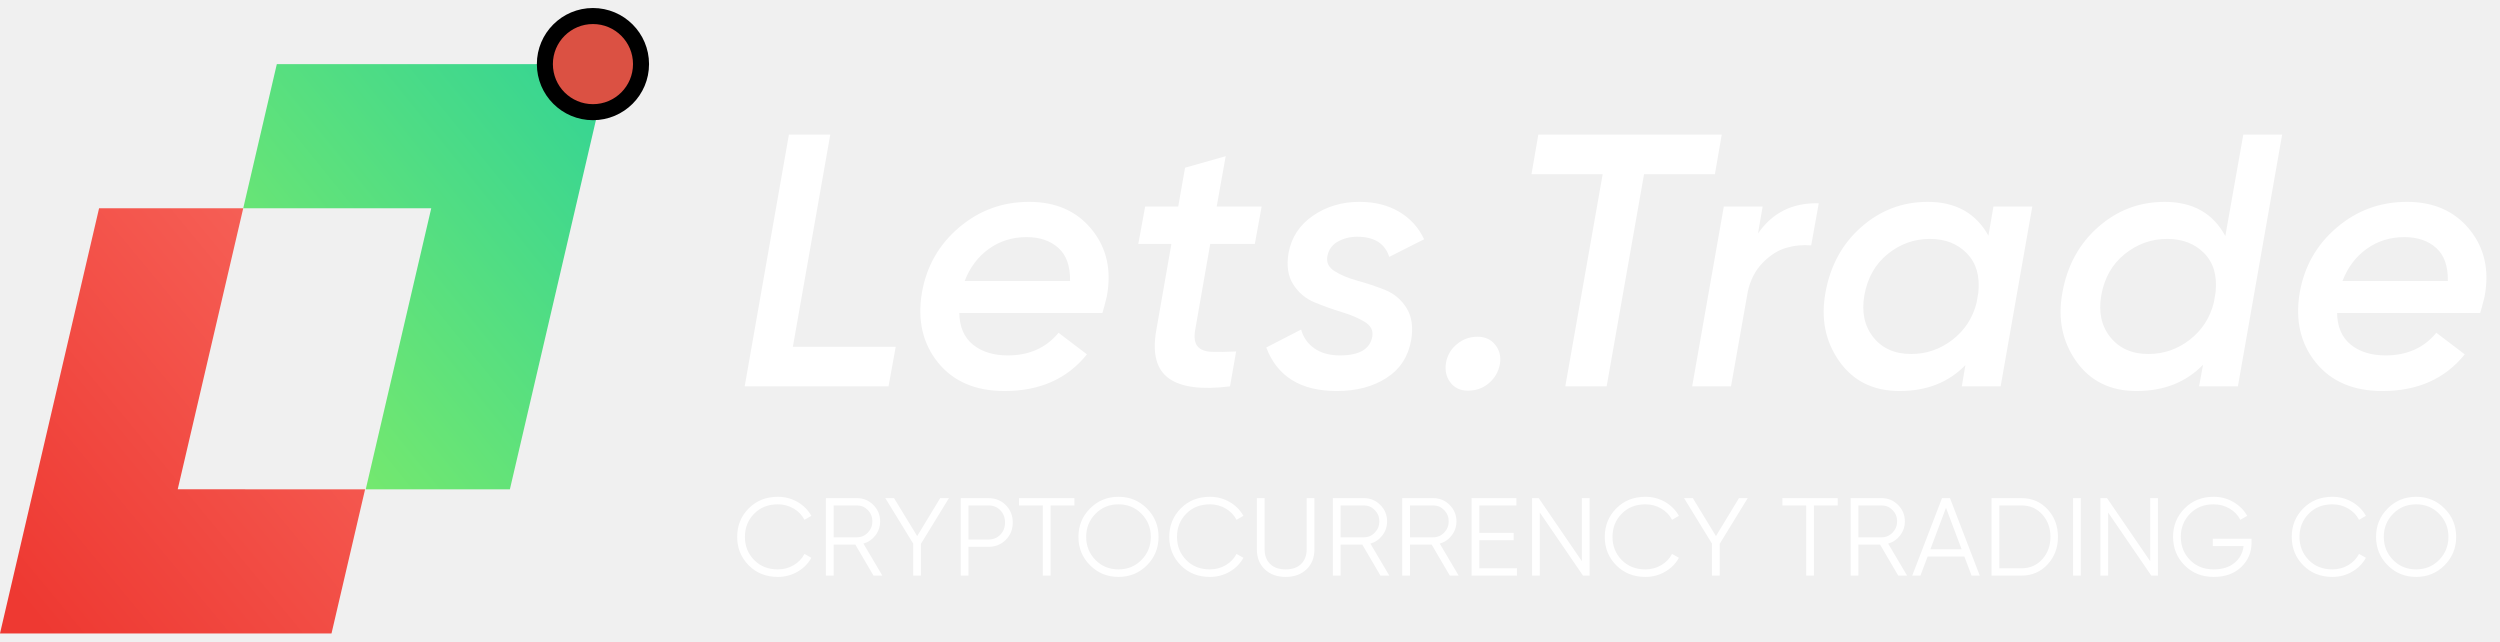
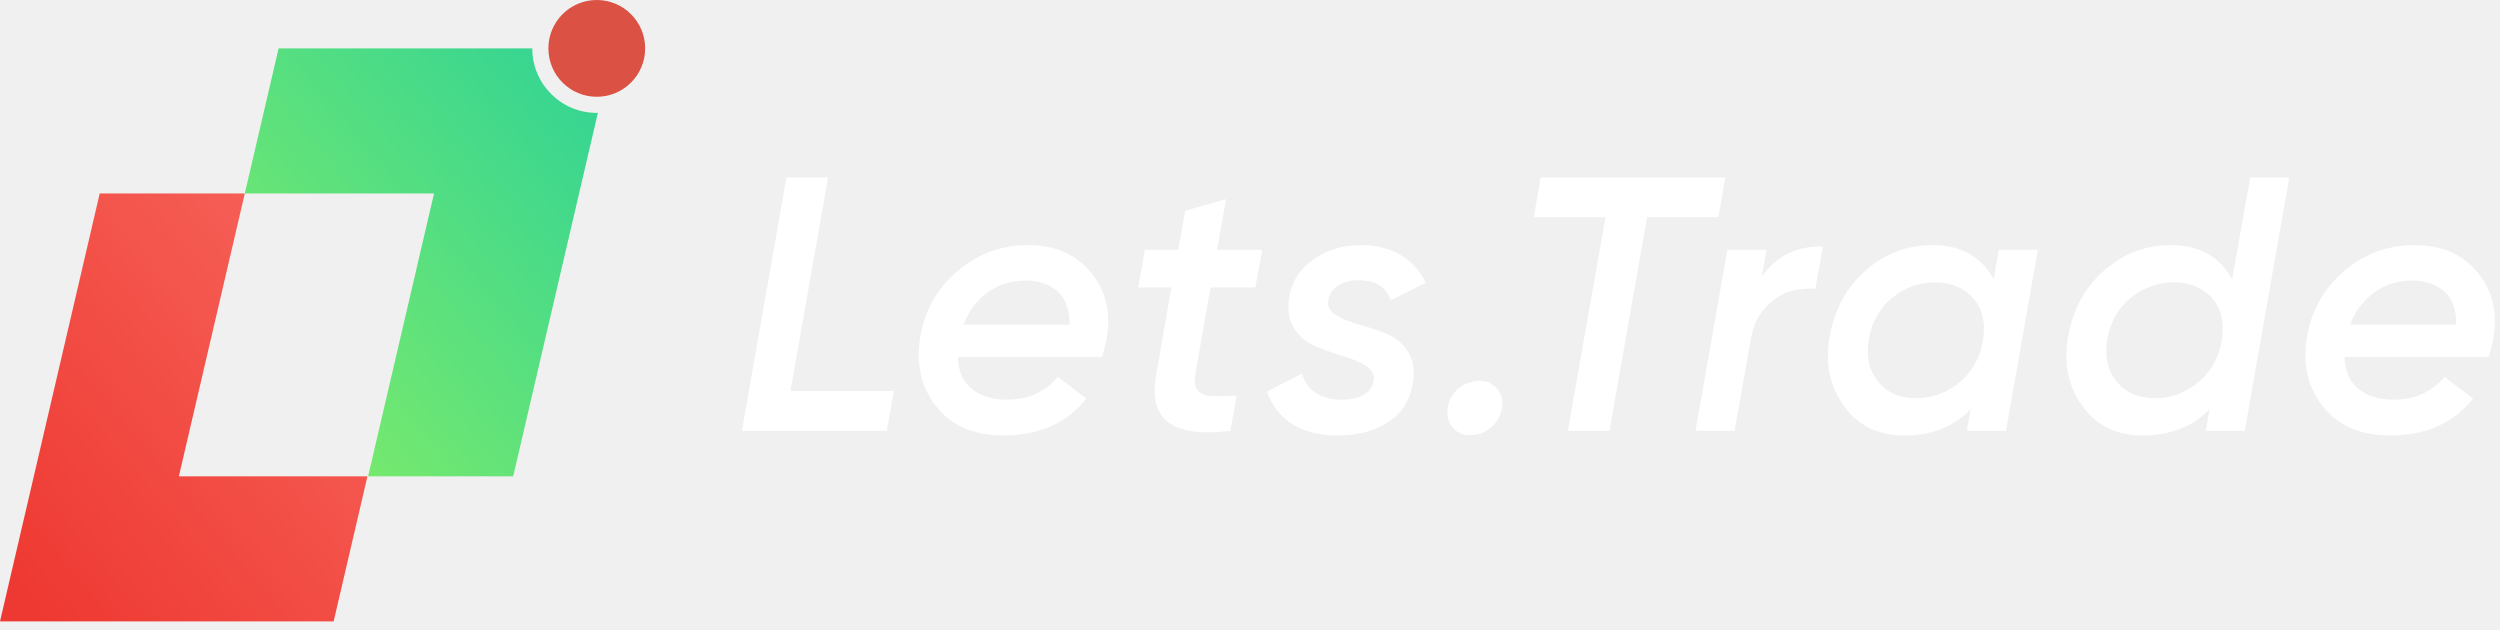
- <svg xmlns="http://www.w3.org/2000/svg" width="156px" height="40px" viewBox="0 0 156 40" version="1.1">
+ <svg xmlns="http://www.w3.org/2000/svg" width="155" height="39" viewBox="0 0 155 39">
  <defs>
-     <linearGradient x1="116.729%" y1="0%" x2="13.135%" y2="100%" id="linearGradient-1">
-       <stop stop-color="#F86B61" offset="0%" />
-       <stop stop-color="#EE3932" offset="100%" />
+     <linearGradient id="prefix__a" x1="116.729%" x2="13.135%" y1="0%" y2="100%">
+       <stop offset="0%" stop-color="#F86B61" />
+       <stop offset="100%" stop-color="#EE3932" />
    </linearGradient>
-     <linearGradient x1="-7.026%" y1="88.29%" x2="86.995%" y2="0%" id="linearGradient-2">
-       <stop stop-color="#80EC68" offset="0%" />
-       <stop stop-color="#37D592" offset="100%" />
+     <linearGradient id="prefix__b" x1="-2.461%" x2="84.033%" y1="88.29%" y2="0%">
+       <stop offset="0%" stop-color="#80EC68" />
+       <stop offset="100%" stop-color="#37D592" />
    </linearGradient>
  </defs>
-   <g id="web---visual" stroke="none" stroke-width="1" fill="none" fill-rule="evenodd">
-     <g id="FAQ" transform="translate(-72, -24)">
-       <g id="Group-18">
-         <g id="logo" transform="translate(72, 25)">
-           <g id="Group-14">
-             <g id="Group-5-Copy-2" transform="translate(0, 3)">
-               <path d="M15.178,8.994 L11.09,26.532 L22.782,26.533 L20.686,35.527 L7.10542736e-15,35.527 L6.183,8.994 L15.178,8.994 Z" id="Combined-Shape" fill="url(#linearGradient-1)" />
-               <path d="M38,2.30926389e-14 L31.817,26.533 L22.822,26.533 L26.91,8.994 L15.178,8.994 L17.274,2.30926389e-14 L38,2.30926389e-14 Z" id="Combined-Shape" fill="url(#linearGradient-2)" />
-             </g>
-             <circle id="Oval" stroke="#000000" fill="#DB5143" cx="37" cy="3" r="3" />
-           </g>
-           <g id="Group-2" transform="translate(46, 7)" fill="#FFFFFF" fill-rule="nonzero">
-             <path d="M9.444,16.108 L9.893,13.64 L3.475,13.64 L5.809,0.4 L3.228,0.4 L0.468,16.108 L9.444,16.108 Z M16.687,16.4 C18.887,16.4 20.6,15.637 21.826,14.111 L21.826,14.111 L20.053,12.765 C19.276,13.707 18.221,14.178 16.889,14.178 C15.992,14.178 15.266,13.954 14.713,13.505 C14.159,13.056 13.875,12.398 13.86,11.53 L13.86,11.53 L22.791,11.53 C22.836,11.396 22.926,11.059 23.06,10.521 C23.375,8.875 23.064,7.476 22.129,6.324 C21.194,5.172 19.889,4.596 18.213,4.596 C16.553,4.596 15.094,5.131 13.837,6.201 C12.581,7.271 11.81,8.628 11.526,10.274 C11.242,11.994 11.578,13.445 12.536,14.627 C13.493,15.809 14.877,16.4 16.687,16.4 Z M20.772,9.533 L14.197,9.533 C14.526,8.681 15.031,8.011 15.711,7.525 C16.392,7.039 17.174,6.796 18.056,6.796 C18.879,6.796 19.541,7.02 20.042,7.469 C20.543,7.918 20.787,8.606 20.772,9.533 L20.772,9.533 Z M26.926,15.603 C27.697,16.164 28.972,16.333 30.753,16.108 L30.753,16.108 L31.134,13.932 C30.536,13.961 30.031,13.969 29.619,13.954 C29.208,13.939 28.912,13.827 28.733,13.617 C28.553,13.408 28.501,13.071 28.576,12.608 L28.576,12.608 L29.518,7.222 L32.301,7.222 L32.727,4.888 L29.922,4.888 L30.483,1.746 L27.948,2.465 L27.521,4.888 L25.457,4.888 L25.03,7.222 L27.095,7.222 L26.152,12.608 C25.898,14.044 26.156,15.042 26.926,15.603 Z M37.412,16.4 C38.639,16.4 39.675,16.127 40.52,15.581 C41.366,15.035 41.878,14.246 42.058,13.213 C42.192,12.406 42.095,11.74 41.766,11.216 C41.437,10.693 40.992,10.319 40.431,10.094 C39.87,9.87 39.301,9.679 38.725,9.522 C38.149,9.365 37.67,9.167 37.289,8.927 C36.907,8.688 36.754,8.374 36.829,7.985 C36.904,7.581 37.121,7.278 37.48,7.076 C37.839,6.874 38.243,6.773 38.691,6.773 C39.754,6.773 40.419,7.192 40.689,8.03 L40.689,8.03 L42.865,6.93 C42.521,6.197 42.001,5.625 41.306,5.213 C40.61,4.802 39.784,4.596 38.826,4.596 C37.734,4.596 36.769,4.884 35.931,5.46 C35.094,6.036 34.585,6.81 34.405,7.783 C34.271,8.576 34.368,9.23 34.697,9.746 C35.026,10.263 35.471,10.637 36.032,10.868 C36.593,11.1 37.158,11.302 37.727,11.474 C38.295,11.646 38.77,11.848 39.151,12.08 C39.533,12.312 39.694,12.615 39.634,12.989 C39.499,13.782 38.826,14.178 37.614,14.178 C36.971,14.178 36.44,14.033 36.021,13.741 C35.602,13.449 35.325,13.056 35.191,12.563 L35.191,12.563 L33.014,13.685 C33.702,15.495 35.168,16.4 37.412,16.4 Z M45.598,16.378 C46.107,16.378 46.544,16.22 46.911,15.906 C47.277,15.592 47.506,15.196 47.595,14.717 C47.67,14.253 47.573,13.853 47.304,13.516 C47.034,13.18 46.668,13.012 46.204,13.012 C45.71,13.012 45.276,13.169 44.902,13.483 C44.528,13.797 44.304,14.186 44.229,14.65 C44.154,15.128 44.248,15.536 44.51,15.873 C44.772,16.209 45.134,16.378 45.598,16.378 Z M54.255,16.108 L56.589,2.868 L61.01,2.868 L61.436,0.4 L49.991,0.4 L49.565,2.868 L54.008,2.868 L51.674,16.108 L54.255,16.108 Z M62.015,16.108 L63.069,10.162 C63.234,9.443 63.544,8.853 64,8.389 C64.457,7.925 64.939,7.618 65.448,7.469 C65.957,7.319 66.48,7.267 67.019,7.312 L67.019,7.312 L67.49,4.686 C65.859,4.641 64.595,5.27 63.698,6.571 L63.698,6.571 L63.989,4.888 L61.566,4.888 L59.591,16.108 L62.015,16.108 Z M72.534,16.4 C74.225,16.4 75.593,15.861 76.641,14.784 L76.641,14.784 L76.416,16.108 L78.84,16.108 L80.815,4.888 L78.391,4.888 L78.077,6.706 C77.299,5.299 76.035,4.596 74.284,4.596 C72.714,4.596 71.334,5.12 70.144,6.167 C68.955,7.214 68.211,8.576 67.911,10.251 C67.612,11.882 67.9,13.314 68.775,14.549 C69.65,15.783 70.903,16.4 72.534,16.4 Z M73.252,14.089 C72.235,14.089 71.449,13.741 70.896,13.045 C70.342,12.35 70.155,11.478 70.335,10.431 C70.529,9.339 71.016,8.479 71.794,7.85 C72.571,7.222 73.447,6.908 74.419,6.908 C75.377,6.908 76.147,7.207 76.73,7.805 C77.314,8.404 77.553,9.219 77.449,10.251 L77.449,10.251 L77.336,10.902 C77.097,11.845 76.596,12.611 75.833,13.202 C75.07,13.793 74.21,14.089 73.252,14.089 Z M87.317,16.4 C89.023,16.4 90.407,15.854 91.469,14.762 L91.469,14.762 L91.222,16.108 L93.645,16.108 L96.406,0.4 L93.982,0.4 L92.86,6.728 C92.097,5.307 90.833,4.596 89.068,4.596 C87.497,4.596 86.117,5.12 84.927,6.167 C83.738,7.214 82.994,8.576 82.695,10.251 C82.395,11.882 82.683,13.314 83.559,14.549 C84.434,15.783 85.687,16.4 87.317,16.4 Z M88.058,14.089 C87.041,14.089 86.251,13.741 85.69,13.045 C85.129,12.35 84.939,11.478 85.118,10.431 C85.313,9.339 85.803,8.479 86.588,7.85 C87.373,7.222 88.252,6.908 89.225,6.908 C90.182,6.908 90.953,7.203 91.536,7.794 C92.12,8.385 92.359,9.197 92.254,10.229 L92.254,10.229 L92.142,10.88 C91.903,11.837 91.401,12.611 90.638,13.202 C89.876,13.793 89.015,14.089 88.058,14.089 Z M102.662,16.4 C104.861,16.4 106.574,15.637 107.8,14.111 L107.8,14.111 L106.028,12.765 C105.25,13.707 104.195,14.178 102.864,14.178 C101.966,14.178 101.24,13.954 100.687,13.505 C100.133,13.056 99.849,12.398 99.834,11.53 L99.834,11.53 L108.765,11.53 C108.81,11.396 108.9,11.059 109.035,10.521 C109.349,8.875 109.038,7.476 108.103,6.324 C107.168,5.172 105.863,4.596 104.187,4.596 C102.527,4.596 101.068,5.131 99.812,6.201 C98.555,7.271 97.785,8.628 97.5,10.274 C97.216,11.994 97.553,13.445 98.51,14.627 C99.468,15.809 100.851,16.4 102.662,16.4 Z M106.746,9.533 L100.171,9.533 C100.5,8.681 101.005,8.011 101.685,7.525 C102.366,7.039 103.148,6.796 104.03,6.796 C104.853,6.796 105.515,7.02 106.016,7.469 C106.518,7.918 106.761,8.606 106.746,9.533 L106.746,9.533 Z" id="Lets.Trade" />
-             <path d="M2.535,28 C2.981,28 3.392,27.892 3.767,27.675 C4.142,27.459 4.429,27.169 4.627,26.805 L4.627,26.805 L4.199,26.564 C4.047,26.858 3.821,27.093 3.522,27.268 C3.223,27.443 2.894,27.53 2.535,27.53 C1.931,27.53 1.439,27.335 1.057,26.943 C0.674,26.552 0.483,26.071 0.483,25.5 C0.483,24.929 0.674,24.448 1.057,24.057 C1.439,23.665 1.931,23.47 2.535,23.47 C2.894,23.47 3.223,23.557 3.522,23.732 C3.821,23.907 4.047,24.142 4.199,24.436 L4.199,24.436 L4.627,24.188 C4.424,23.824 4.137,23.535 3.764,23.321 C3.391,23.107 2.981,23 2.535,23 C1.802,23 1.197,23.242 0.718,23.725 C0.239,24.209 -1.42108547e-14,24.8 -1.42108547e-14,25.5 C-1.42108547e-14,26.2 0.239,26.791 0.718,27.275 C1.197,27.758 1.802,28 2.535,28 Z M6.02,27.917 L6.02,25.983 L7.373,25.983 L8.506,27.917 L9.058,27.917 L7.878,25.921 C8.181,25.834 8.431,25.662 8.627,25.407 C8.823,25.151 8.92,24.86 8.92,24.533 C8.92,24.133 8.779,23.791 8.496,23.508 C8.212,23.224 7.871,23.083 7.47,23.083 L7.47,23.083 L5.536,23.083 L5.536,27.917 L6.02,27.917 Z M7.47,25.528 L6.02,25.528 L6.02,23.539 L7.47,23.539 C7.737,23.539 7.965,23.635 8.154,23.829 C8.343,24.022 8.437,24.257 8.437,24.533 C8.437,24.805 8.343,25.038 8.154,25.234 C7.965,25.43 7.737,25.528 7.47,25.528 L7.47,25.528 Z M11.466,27.917 L11.466,25.935 L13.214,23.083 L12.668,23.083 L11.232,25.452 L9.788,23.083 L9.243,23.083 L10.983,25.921 L10.983,27.917 L11.466,27.917 Z M14.434,27.917 L14.434,26.122 L15.677,26.122 C16.11,26.122 16.471,25.977 16.761,25.686 C17.051,25.396 17.196,25.035 17.196,24.602 C17.196,24.169 17.051,23.808 16.761,23.518 C16.471,23.228 16.11,23.083 15.677,23.083 L15.677,23.083 L13.95,23.083 L13.95,27.917 L14.434,27.917 Z M15.677,25.666 L14.434,25.666 L14.434,23.539 L15.677,23.539 C15.976,23.539 16.224,23.639 16.419,23.839 C16.615,24.039 16.713,24.294 16.713,24.602 C16.713,24.911 16.615,25.165 16.419,25.365 C16.224,25.566 15.976,25.666 15.677,25.666 L15.677,25.666 Z M19.556,27.917 L19.556,23.539 L21.041,23.539 L21.041,23.083 L17.587,23.083 L17.587,23.539 L19.072,23.539 L19.072,27.917 L19.556,27.917 Z M23.794,28 C24.494,28 25.085,27.758 25.569,27.275 C26.052,26.787 26.294,26.195 26.294,25.5 C26.294,24.805 26.052,24.214 25.569,23.729 C25.085,23.243 24.494,23 23.794,23 C23.094,23 22.502,23.243 22.019,23.729 C21.535,24.214 21.294,24.805 21.294,25.5 C21.294,26.195 21.535,26.786 22.019,27.271 C22.502,27.757 23.094,28 23.794,28 Z M23.794,27.53 C23.223,27.53 22.744,27.335 22.357,26.943 C21.971,26.547 21.777,26.066 21.777,25.5 C21.777,24.934 21.971,24.454 22.357,24.06 C22.744,23.666 23.223,23.47 23.794,23.47 C24.365,23.47 24.843,23.666 25.23,24.06 C25.617,24.454 25.81,24.934 25.81,25.5 C25.81,26.066 25.617,26.546 25.23,26.94 C24.843,27.334 24.365,27.53 23.794,27.53 Z M29.496,28 C29.942,28 30.353,27.892 30.729,27.675 C31.104,27.459 31.39,27.169 31.588,26.805 L31.588,26.805 L31.16,26.564 C31.008,26.858 30.783,27.093 30.483,27.268 C30.184,27.443 29.855,27.53 29.496,27.53 C28.893,27.53 28.4,27.335 28.018,26.943 C27.636,26.552 27.445,26.071 27.445,25.5 C27.445,24.929 27.636,24.448 28.018,24.057 C28.4,23.665 28.893,23.47 29.496,23.47 C29.855,23.47 30.184,23.557 30.483,23.732 C30.783,23.907 31.008,24.142 31.16,24.436 L31.16,24.436 L31.588,24.188 C31.386,23.824 31.098,23.535 30.725,23.321 C30.352,23.107 29.942,23 29.496,23 C28.764,23 28.158,23.242 27.68,23.725 C27.201,24.209 26.961,24.8 26.961,25.5 C26.961,26.2 27.201,26.791 27.68,27.275 C28.158,27.758 28.764,28 29.496,28 Z M34.224,28 C34.758,28 35.191,27.843 35.523,27.53 C35.854,27.217 36.02,26.798 36.02,26.273 L36.02,26.273 L36.02,23.083 L35.536,23.083 L35.536,26.273 C35.536,26.66 35.421,26.966 35.191,27.192 C34.961,27.418 34.639,27.53 34.224,27.53 C33.81,27.53 33.488,27.418 33.257,27.192 C33.027,26.966 32.912,26.66 32.912,26.273 L32.912,26.273 L32.912,23.083 L32.429,23.083 L32.429,26.273 C32.429,26.798 32.594,27.217 32.926,27.53 C33.257,27.843 33.69,28 34.224,28 Z M37.654,27.917 L37.654,25.983 L39.008,25.983 L40.14,27.917 L40.693,27.917 L39.512,25.921 C39.816,25.834 40.066,25.662 40.261,25.407 C40.457,25.151 40.555,24.86 40.555,24.533 C40.555,24.133 40.413,23.791 40.13,23.508 C39.847,23.224 39.505,23.083 39.105,23.083 L39.105,23.083 L37.171,23.083 L37.171,27.917 L37.654,27.917 Z M39.105,25.528 L37.654,25.528 L37.654,23.539 L39.105,23.539 C39.372,23.539 39.599,23.635 39.788,23.829 C39.977,24.022 40.071,24.257 40.071,24.533 C40.071,24.805 39.977,25.038 39.788,25.234 C39.599,25.43 39.372,25.528 39.105,25.528 L39.105,25.528 Z M41.982,27.917 L41.982,25.983 L43.336,25.983 L44.468,27.917 L45.021,27.917 L43.84,25.921 C44.144,25.834 44.393,25.662 44.589,25.407 C44.785,25.151 44.883,24.86 44.883,24.533 C44.883,24.133 44.741,23.791 44.458,23.508 C44.175,23.224 43.833,23.083 43.432,23.083 L43.432,23.083 L41.499,23.083 L41.499,27.917 L41.982,27.917 Z M43.432,25.528 L41.982,25.528 L41.982,23.539 L43.432,23.539 C43.699,23.539 43.927,23.635 44.116,23.829 C44.305,24.022 44.399,24.257 44.399,24.533 C44.399,24.805 44.305,25.038 44.116,25.234 C43.927,25.43 43.699,25.528 43.432,25.528 L43.432,25.528 Z M48.658,27.917 L48.658,27.461 L46.31,27.461 L46.31,25.707 L48.451,25.707 L48.451,25.251 L46.31,25.251 L46.31,23.539 L48.623,23.539 L48.623,23.083 L45.826,23.083 L45.826,27.917 L48.658,27.917 Z M50.085,27.917 L50.085,23.981 L52.779,27.917 L53.193,27.917 L53.193,23.083 L52.709,23.083 L52.709,27.019 L50.016,23.083 L49.602,23.083 L49.602,27.917 L50.085,27.917 Z M56.671,28 C57.118,28 57.529,27.892 57.904,27.675 C58.279,27.459 58.566,27.169 58.764,26.805 L58.764,26.805 L58.336,26.564 C58.184,26.858 57.958,27.093 57.659,27.268 C57.36,27.443 57.03,27.53 56.671,27.53 C56.068,27.53 55.576,27.335 55.193,26.943 C54.811,26.552 54.62,26.071 54.62,25.5 C54.62,24.929 54.811,24.448 55.193,24.057 C55.576,23.665 56.068,23.47 56.671,23.47 C57.03,23.47 57.36,23.557 57.659,23.732 C57.958,23.907 58.184,24.142 58.336,24.436 L58.336,24.436 L58.764,24.188 C58.561,23.824 58.273,23.535 57.901,23.321 C57.528,23.107 57.118,23 56.671,23 C55.939,23 55.334,23.242 54.855,23.725 C54.376,24.209 54.137,24.8 54.137,25.5 C54.137,26.2 54.376,26.791 54.855,27.275 C55.334,27.758 55.939,28 56.671,28 Z M61.31,27.917 L61.31,25.935 L63.057,23.083 L62.512,23.083 L61.075,25.452 L59.632,23.083 L59.086,23.083 L60.826,25.921 L60.826,27.917 L61.31,27.917 Z M67.189,27.917 L67.189,23.539 L68.674,23.539 L68.674,23.083 L65.221,23.083 L65.221,23.539 L66.706,23.539 L66.706,27.917 L67.189,27.917 Z M69.963,27.917 L69.963,25.983 L71.317,25.983 L72.449,27.917 L73.002,27.917 L71.821,25.921 C72.125,25.834 72.375,25.662 72.57,25.407 C72.766,25.151 72.864,24.86 72.864,24.533 C72.864,24.133 72.722,23.791 72.439,23.508 C72.156,23.224 71.814,23.083 71.413,23.083 L71.413,23.083 L69.48,23.083 L69.48,27.917 L69.963,27.917 Z M71.413,25.528 L69.963,25.528 L69.963,23.539 L71.413,23.539 C71.68,23.539 71.908,23.635 72.097,23.829 C72.286,24.022 72.38,24.257 72.38,24.533 C72.38,24.805 72.286,25.038 72.097,25.234 C71.908,25.43 71.68,25.528 71.413,25.528 L71.413,25.528 Z M73.835,27.917 L74.284,26.729 L76.577,26.729 L77.026,27.917 L77.537,27.917 L75.679,23.083 L75.182,23.083 L73.324,27.917 L73.835,27.917 Z M76.404,26.273 L74.457,26.273 L75.43,23.684 L76.404,26.273 Z M80.138,27.917 C80.797,27.917 81.341,27.683 81.771,27.216 C82.202,26.749 82.417,26.177 82.417,25.5 C82.417,24.823 82.202,24.251 81.771,23.784 C81.341,23.317 80.797,23.083 80.138,23.083 L80.138,23.083 L78.273,23.083 L78.273,27.917 L80.138,27.917 Z M80.138,27.461 L78.757,27.461 L78.757,23.539 L80.138,23.539 C80.668,23.539 81.102,23.727 81.44,24.105 C81.778,24.483 81.948,24.948 81.948,25.5 C81.948,26.052 81.778,26.517 81.44,26.895 C81.102,27.273 80.668,27.461 80.138,27.461 L80.138,27.461 Z M83.844,27.917 L83.844,23.083 L83.361,23.083 L83.361,27.917 L83.844,27.917 Z M85.548,27.917 L85.548,23.981 L88.241,27.917 L88.656,27.917 L88.656,23.083 L88.172,23.083 L88.172,27.019 L85.479,23.083 L85.064,23.083 L85.064,27.917 L85.548,27.917 Z M92.134,28 C92.852,28 93.425,27.794 93.854,27.382 C94.282,26.97 94.496,26.465 94.496,25.866 L94.496,25.866 L94.496,25.617 L92.079,25.617 L92.079,26.073 L93.999,26.073 C93.953,26.497 93.766,26.846 93.439,27.119 C93.112,27.393 92.677,27.53 92.134,27.53 C91.531,27.53 91.038,27.335 90.656,26.943 C90.274,26.552 90.083,26.071 90.083,25.5 C90.083,24.929 90.274,24.448 90.656,24.057 C91.038,23.665 91.531,23.47 92.134,23.47 C92.493,23.47 92.822,23.557 93.122,23.732 C93.421,23.907 93.646,24.142 93.798,24.436 L93.798,24.436 L94.227,24.188 C94.024,23.829 93.736,23.541 93.363,23.325 C92.99,23.108 92.581,23 92.134,23 C91.402,23 90.797,23.242 90.318,23.725 C89.839,24.209 89.599,24.8 89.599,25.5 C89.599,26.2 89.839,26.791 90.318,27.275 C90.797,27.758 91.402,28 92.134,28 Z M99.54,28 C99.986,28 100.397,27.892 100.772,27.675 C101.148,27.459 101.434,27.169 101.632,26.805 L101.632,26.805 L101.204,26.564 C101.052,26.858 100.826,27.093 100.527,27.268 C100.228,27.443 99.899,27.53 99.54,27.53 C98.936,27.53 98.444,27.335 98.062,26.943 C97.68,26.552 97.488,26.071 97.488,25.5 C97.488,24.929 97.68,24.448 98.062,24.057 C98.444,23.665 98.936,23.47 99.54,23.47 C99.899,23.47 100.228,23.557 100.527,23.732 C100.826,23.907 101.052,24.142 101.204,24.436 L101.204,24.436 L101.632,24.188 C101.43,23.824 101.142,23.535 100.769,23.321 C100.396,23.107 99.986,23 99.54,23 C98.808,23 98.202,23.242 97.723,23.725 C97.244,24.209 97.005,24.8 97.005,25.5 C97.005,26.2 97.244,26.791 97.723,27.275 C98.202,27.758 98.808,28 99.54,28 Z M104.765,28 C105.465,28 106.057,27.758 106.54,27.275 C107.023,26.787 107.265,26.195 107.265,25.5 C107.265,24.805 107.023,24.214 106.54,23.729 C106.057,23.243 105.465,23 104.765,23 C104.065,23 103.474,23.243 102.99,23.729 C102.507,24.214 102.265,24.805 102.265,25.5 C102.265,26.195 102.507,26.786 102.99,27.271 C103.474,27.757 104.065,28 104.765,28 Z M104.765,27.53 C104.194,27.53 103.715,27.335 103.329,26.943 C102.942,26.547 102.749,26.066 102.749,25.5 C102.749,24.934 102.942,24.454 103.329,24.06 C103.715,23.666 104.194,23.47 104.765,23.47 C105.336,23.47 105.815,23.666 106.202,24.06 C106.588,24.454 106.782,24.934 106.782,25.5 C106.782,26.066 106.588,26.546 106.202,26.94 C105.815,27.334 105.336,27.53 104.765,27.53 Z" id="CRYPTOCURRENCYTRADINGCO" />
-           </g>
-         </g>
-       </g>
+   <g fill="none" fill-rule="evenodd">
+     <path fill="url(#prefix__a)" d="M15.178 11.994L11.09 29.532h11.692l-2.096 8.995H0l6.183-26.533h8.995z" />
+     <path fill="url(#prefix__b)" d="M33 3c0 2.21 1.79 4 4 4l.068-.002-5.251 22.535h-8.995l4.088-17.539H15.178L17.274 3H33z" />
+     <circle cx="37" cy="3" r="3" fill="#DB5143" />
+     <g fill="#FFF" fill-rule="nonzero">
+       <path d="M8.976 15.708l.449-2.468H3.007L5.341 0H2.76L0 15.708h8.976zM16.22 16c2.2 0 3.913-.763 5.14-2.289l-1.774-1.346c-.777.942-1.832 1.413-3.164 1.413-.897 0-1.623-.224-2.176-.673-.554-.449-.838-1.107-.853-1.975h8.931c.045-.134.135-.47.27-1.01.314-1.645.003-3.044-.932-4.196-.935-1.152-2.24-1.728-3.916-1.728-1.66 0-3.119.535-4.376 1.605-1.256 1.07-2.027 2.427-2.31 4.073-.285 1.72.051 3.171 1.009 4.353C13.025 15.41 14.409 16 16.219 16zm4.085-6.867h-6.575c.329-.852.834-1.522 1.514-2.008.681-.486 1.463-.73 2.345-.73.823 0 1.485.225 1.986.674.501.449.745 1.137.73 2.064zm6.154 6.07c.77.561 2.046.73 3.827.505l.381-2.176c-.598.03-1.103.037-1.515.022-.411-.015-.707-.127-.886-.337-.18-.21-.232-.546-.157-1.01l.942-5.385h2.783l.426-2.334h-2.805l.561-3.142-2.535.719-.427 2.423H24.99l-.427 2.334h2.065l-.943 5.386c-.254 1.436.004 2.434.774 2.995zM36.944 16c1.227 0 2.263-.273 3.108-.82.846-.545 1.358-1.334 1.538-2.367.134-.807.037-1.473-.292-1.997-.33-.523-.774-.897-1.335-1.122-.561-.224-1.13-.415-1.706-.572-.576-.157-1.055-.355-1.436-.595-.382-.239-.535-.553-.46-.942.075-.404.292-.707.65-.909.36-.202.764-.303 1.212-.303 1.063 0 1.728.419 1.998 1.257l2.176-1.1c-.344-.733-.864-1.305-1.56-1.717-.695-.41-1.521-.617-2.479-.617-1.092 0-2.057.288-2.895.864-.837.576-1.346 1.35-1.526 2.323-.134.793-.037 1.447.292 1.963.33.517.774.89 1.335 1.122.561.232 1.126.434 1.695.606.568.172 1.043.374 1.424.606.382.232.543.535.483.91-.135.792-.808 1.188-2.02 1.188-.643 0-1.174-.145-1.593-.437-.419-.292-.696-.685-.83-1.178l-2.177 1.122C33.234 15.095 34.7 16 36.944 16zm8.186-.022c.509 0 .946-.158 1.313-.472.366-.314.595-.71.684-1.189.075-.464-.022-.864-.291-1.2-.27-.337-.636-.505-1.1-.505-.494 0-.928.157-1.302.47-.374.315-.598.704-.673 1.168-.075.478.019.886.28 1.223.263.336.625.505 1.09.505zm8.657-.27l2.334-13.24h4.42L60.969 0H49.523l-.426 2.468h4.443l-2.334 13.24h2.581zm7.76 0L62.6 9.762c.165-.719.475-1.31.931-1.773.457-.464.94-.77 1.448-.92.509-.15 1.032-.202 1.57-.157l.472-2.626c-1.63-.045-2.895.584-3.792 1.885l.291-1.683h-2.423l-1.975 11.22h2.424zm10.52.292c1.69 0 3.058-.539 4.106-1.616l-.225 1.324h2.424l1.975-11.22h-2.424l-.314 1.818c-.778-1.407-2.042-2.11-3.793-2.11-1.57 0-2.95.524-4.14 1.571-1.19 1.047-1.933 2.409-2.233 4.084-.299 1.631-.01 3.063.864 4.298.875 1.234 2.128 1.851 3.76 1.851zm.717-2.311c-1.017 0-1.803-.348-2.356-1.044-.554-.695-.74-1.567-.561-2.614.194-1.092.68-1.952 1.459-2.58.777-.63 1.653-.943 2.625-.943.958 0 1.728.299 2.311.897.584.599.823 1.414.719 2.446l-.113.651c-.239.943-.74 1.71-1.503 2.3-.763.591-1.623.887-2.58.887zM86.85 16c1.706 0 3.09-.546 4.152-1.638l-.247 1.346h2.423L95.937 0h-2.423l-1.122 6.328c-.763-1.421-2.027-2.132-3.792-2.132-1.571 0-2.951.524-4.14 1.571-1.19 1.047-1.934 2.409-2.233 4.084-.3 1.631-.012 3.063.864 4.298.875 1.234 2.128 1.851 3.758 1.851zm.74-2.311c-1.016 0-1.806-.348-2.367-1.044-.56-.695-.751-1.567-.572-2.614.195-1.092.685-1.952 1.47-2.58.785-.63 1.664-.943 2.637-.943.957 0 1.728.295 2.311.886.584.591.823 1.403.718 2.435l-.112.65c-.24.958-.74 1.732-1.504 2.323-.762.591-1.623.887-2.58.887zM102.195 16c2.199 0 3.912-.763 5.138-2.289l-1.772-1.346c-.778.942-1.833 1.413-3.164 1.413-.898 0-1.624-.224-2.177-.673-.554-.449-.838-1.107-.853-1.975h8.931c.045-.134.135-.47.27-1.01.314-1.645.003-3.044-.932-4.196-.935-1.152-2.24-1.728-3.916-1.728-1.66 0-3.119.535-4.375 1.605-1.257 1.07-2.027 2.427-2.312 4.073-.284 1.72.053 3.171 1.01 4.353C99 15.41 100.383 16 102.194 16zm4.084-6.867h-6.575c.329-.852.834-1.522 1.514-2.008.681-.486 1.463-.73 2.345-.73.823 0 1.485.225 1.986.674.502.449.745 1.137.73 2.064z" transform="translate(46 11)" />
    </g>
  </g>
</svg>
